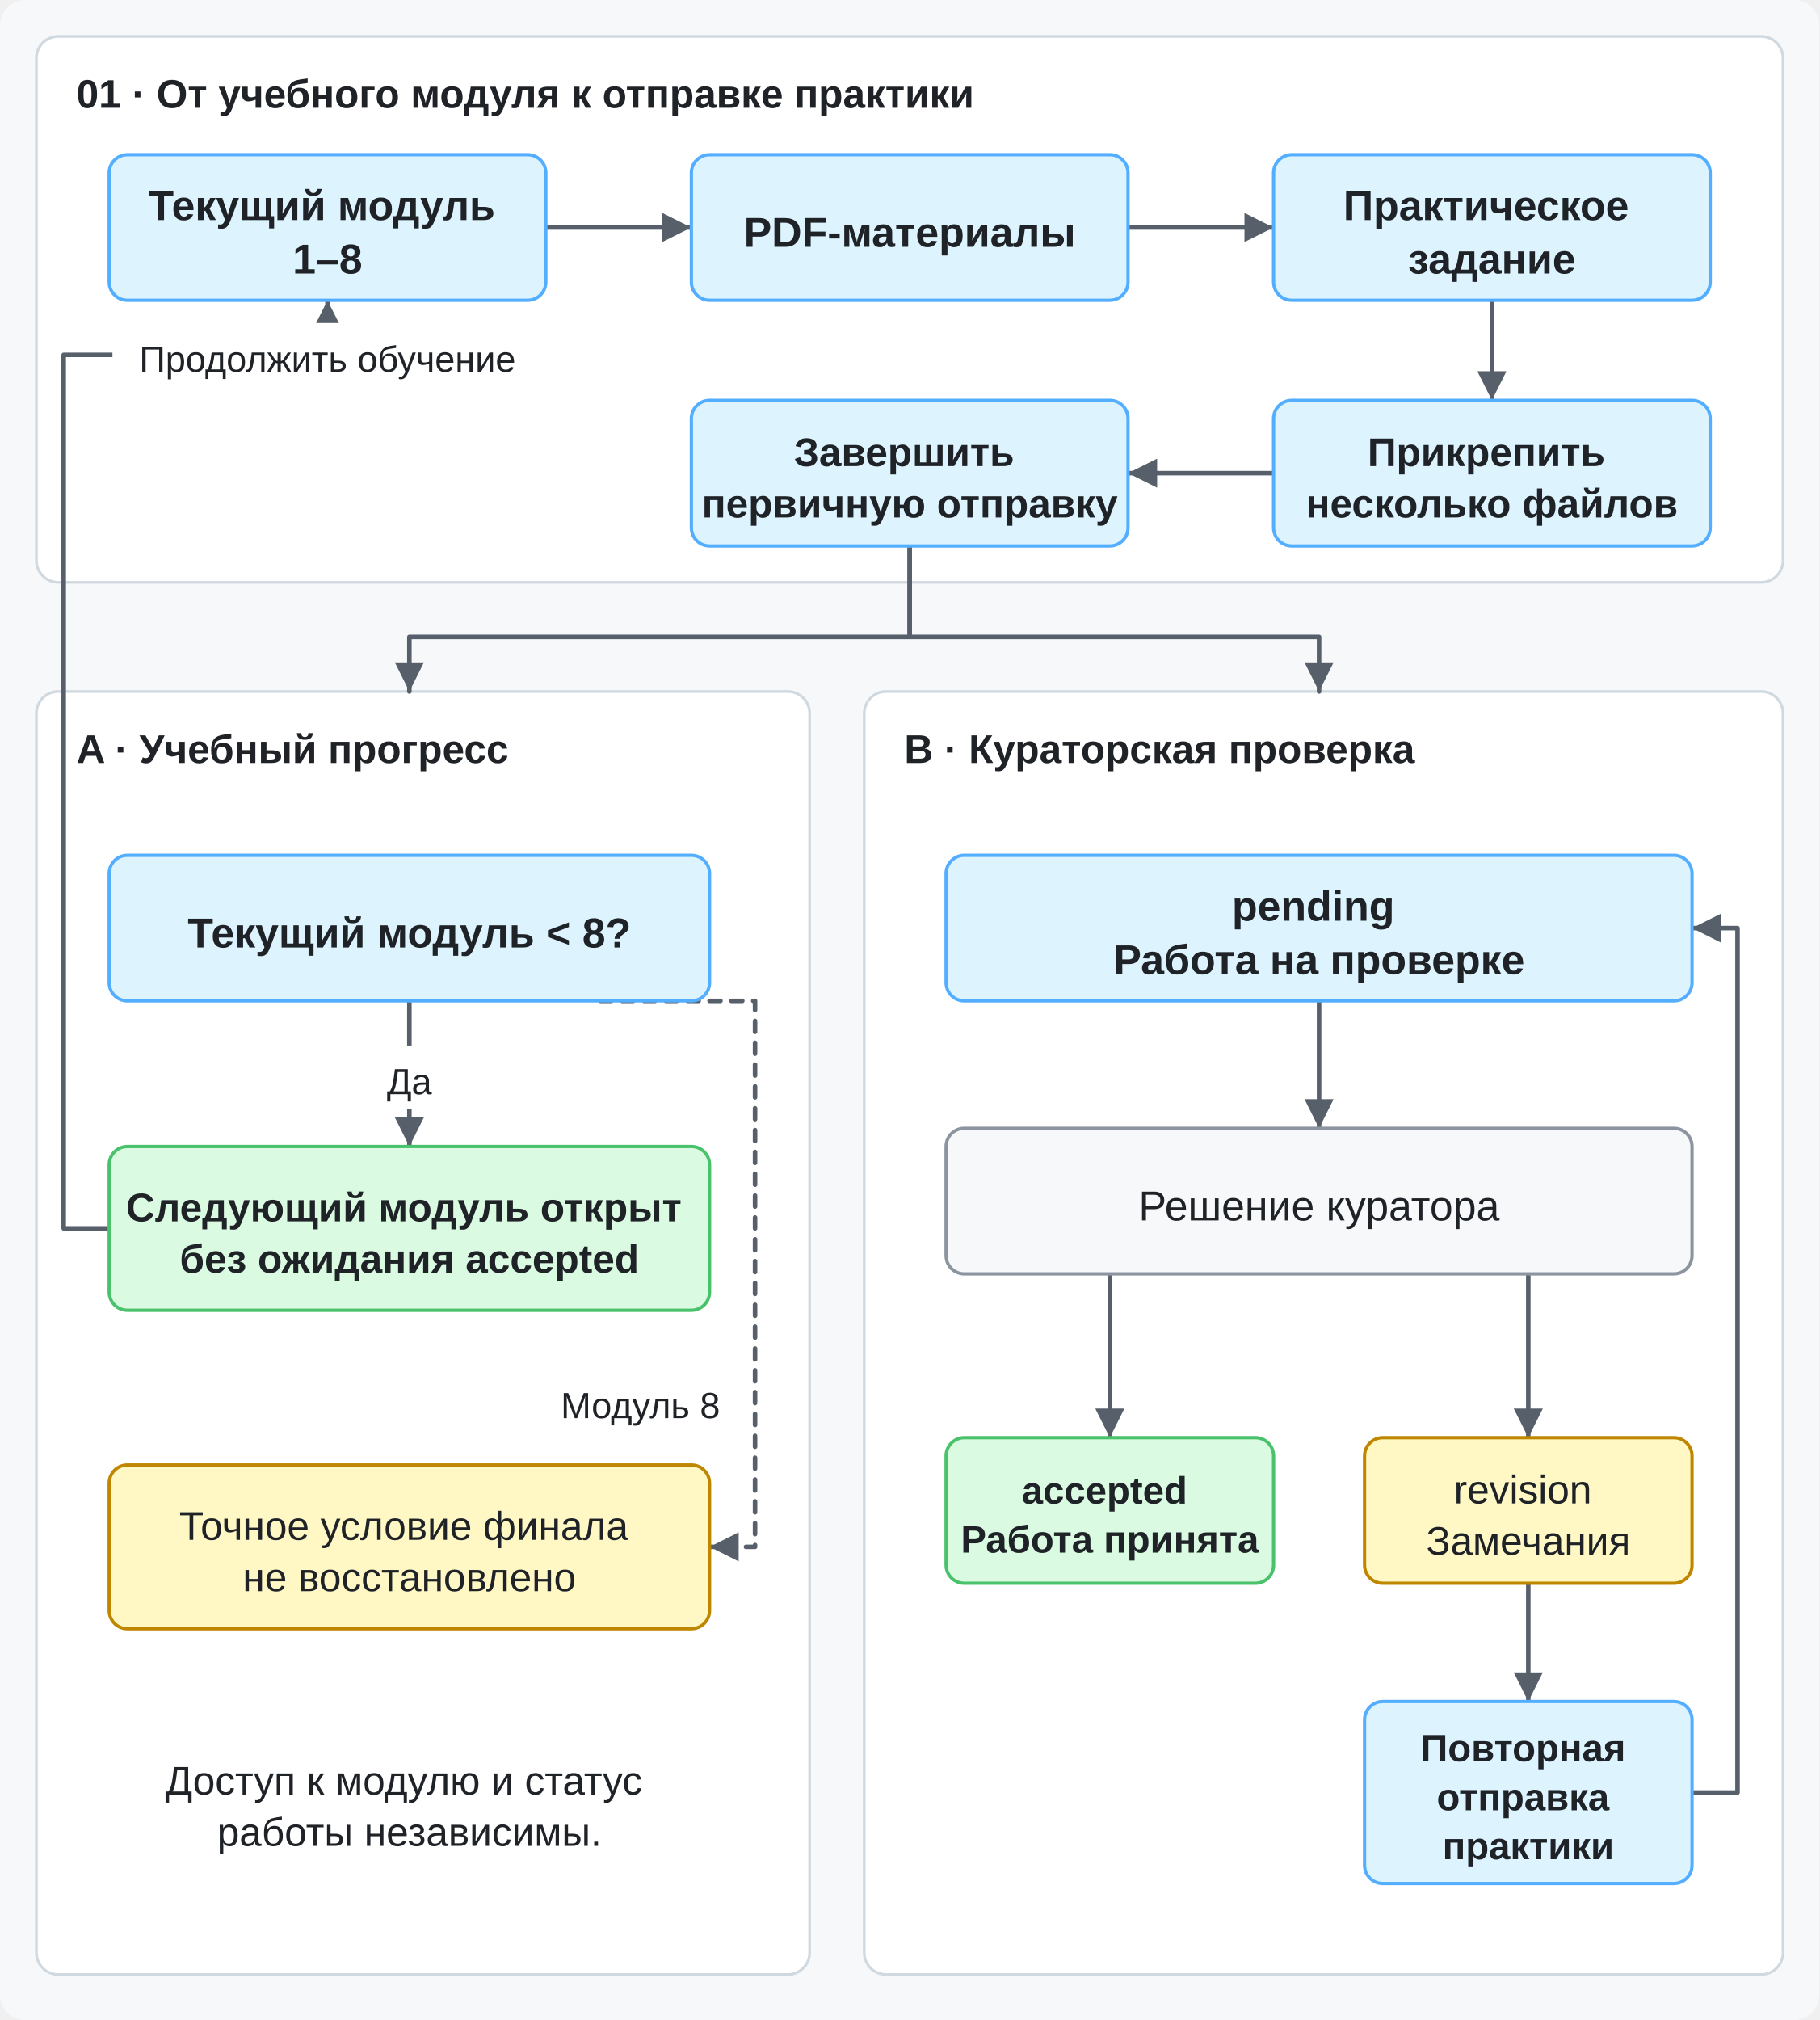
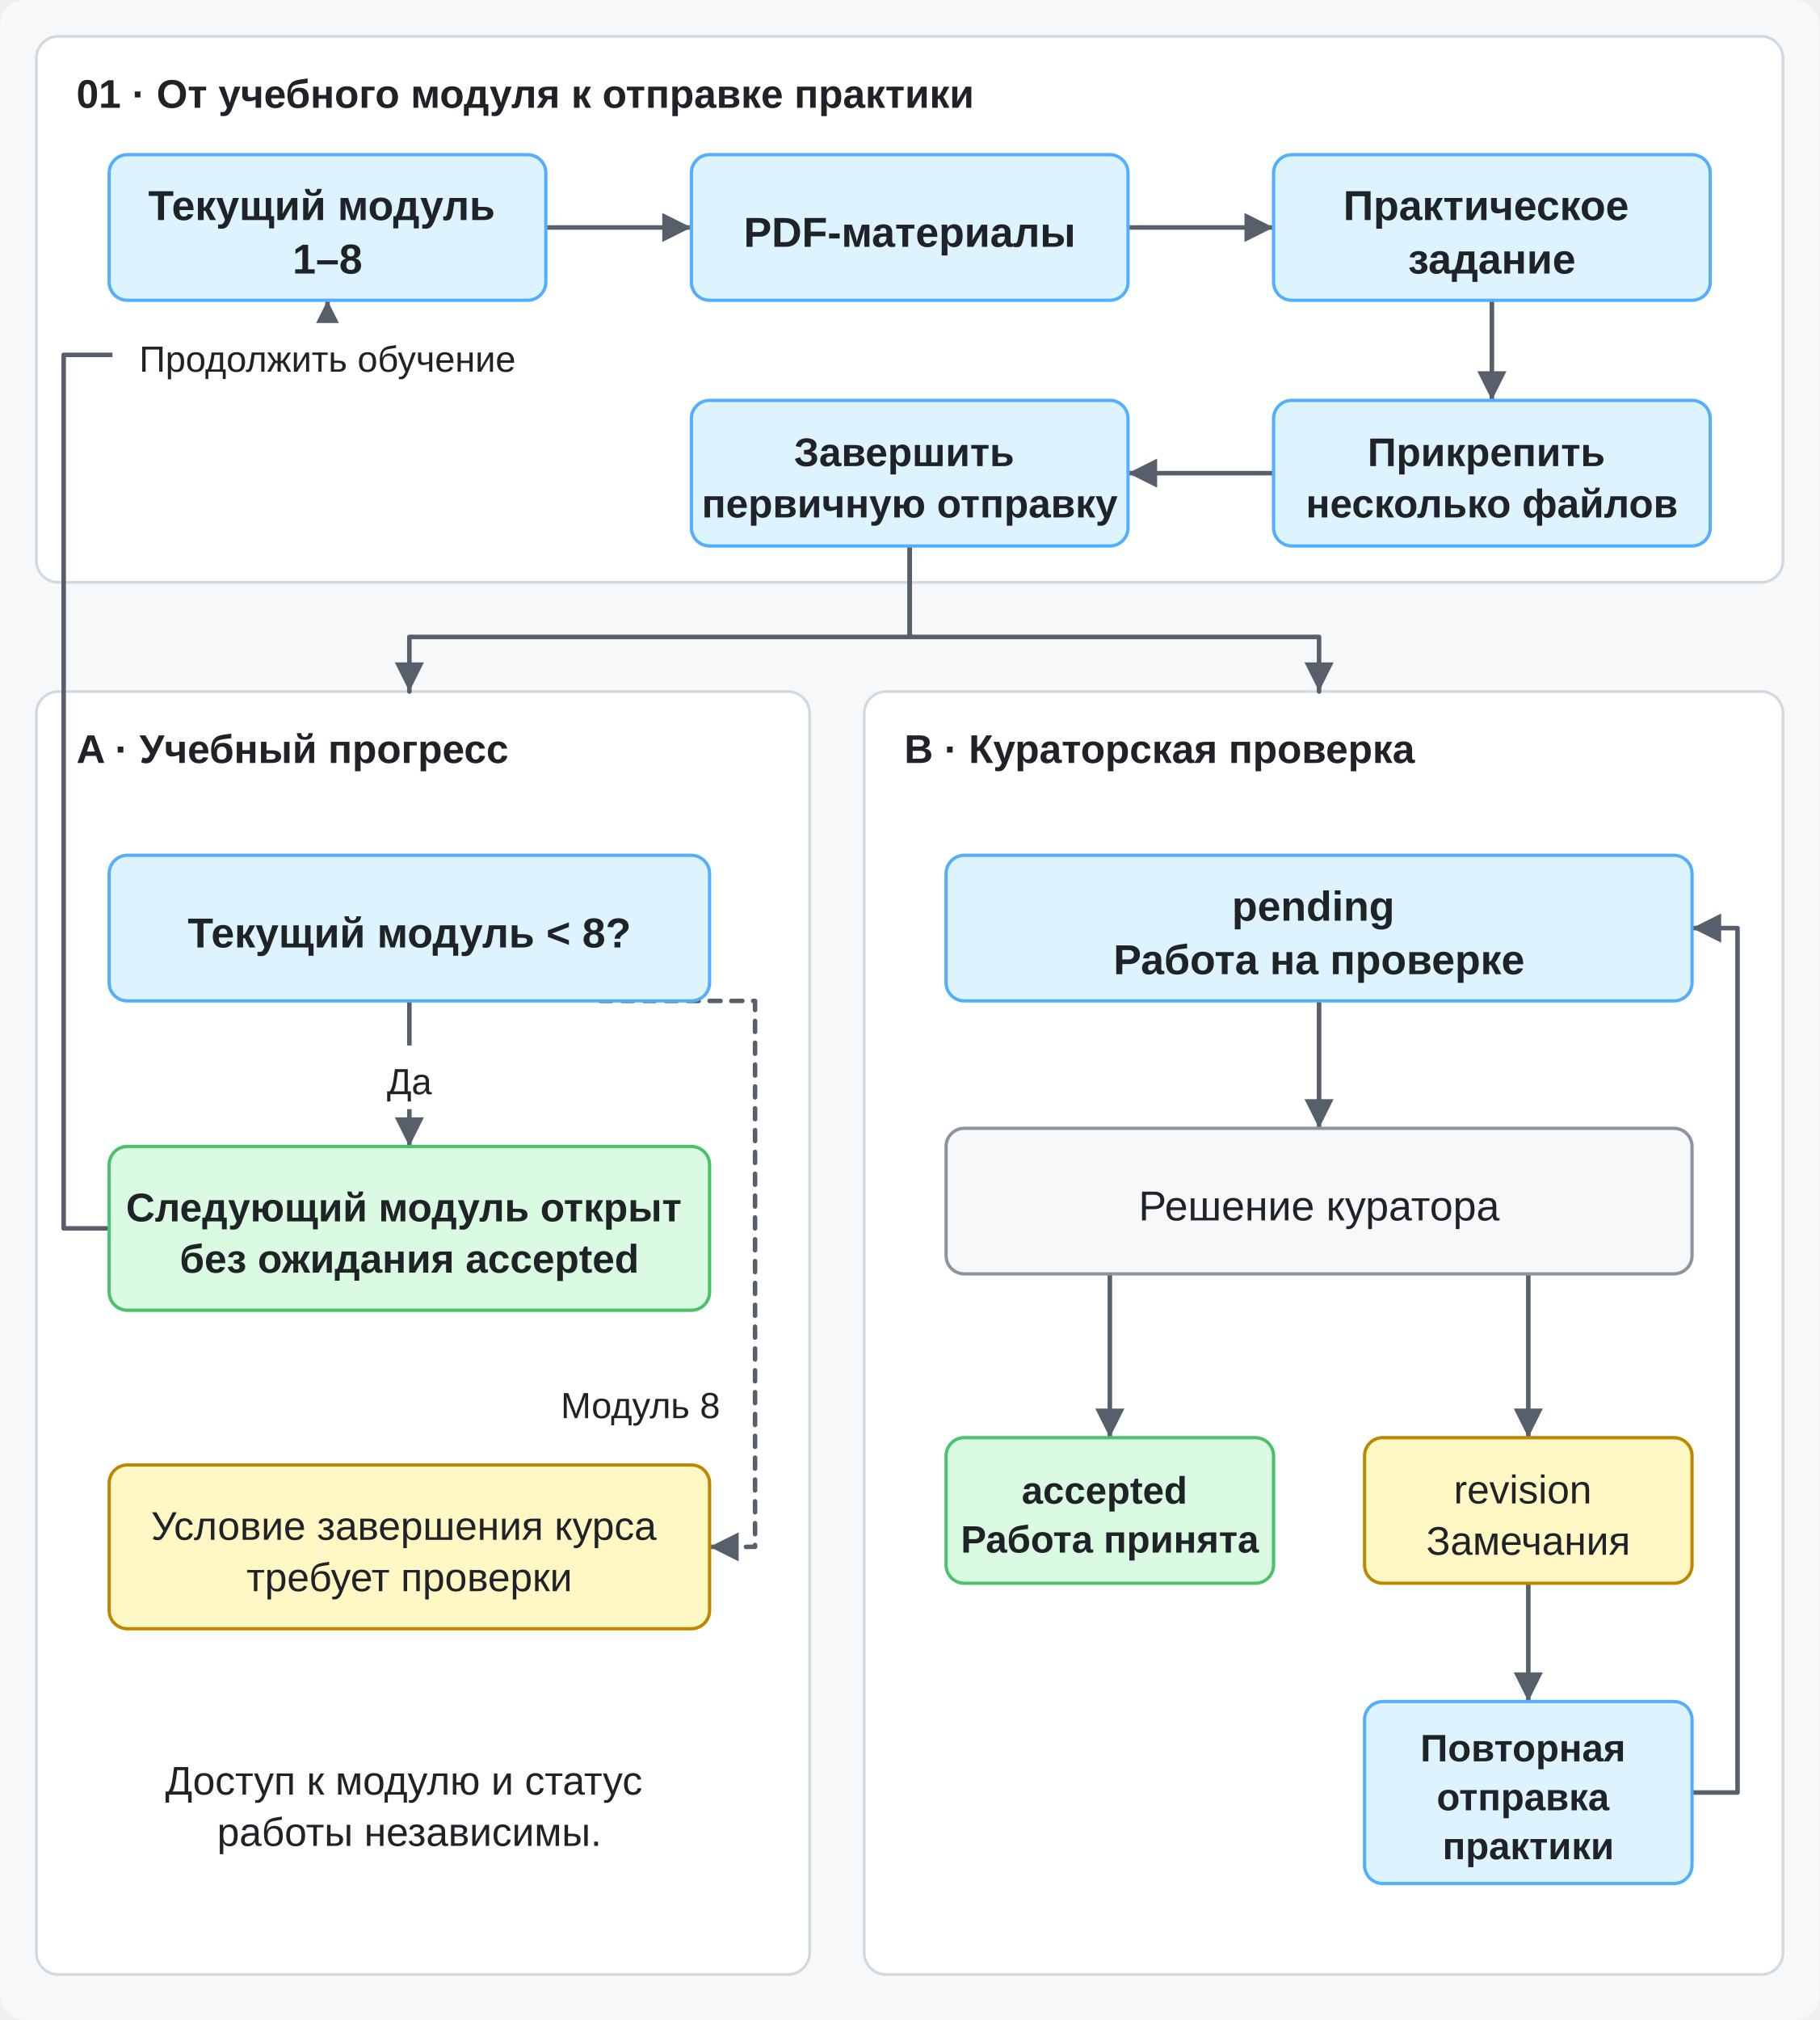
<svg xmlns="http://www.w3.org/2000/svg" width="1000" height="1110" viewBox="0 0 1000 1110" role="img" aria-labelledby="title desc">
  <defs>
    <marker id="arrow" viewBox="0 0 10 10" refX="9" refY="5" markerWidth="8" markerHeight="8" orient="auto-start-reverse">
      <path d="M 1 1 L 9 5 L 1 9 Z" fill="#57606a" />
    </marker>
  </defs>
  <style>text{font-family:Segoe UI,Arial,sans-serif;fill:#1f2328} .line{fill:none;stroke:#57606a;stroke-width:2.5;stroke-linejoin:round;stroke-linecap:round} .stage{fill:#fff;stroke:#d1d9e0;stroke-width:1.5}</style>
  <rect width="1000" height="1110" rx="14" fill="#f6f8fa" />
  <rect x="20" y="20" width="960" height="300" rx="12" class="stage" />
  <text x="42" y="53.0" text-anchor="start" dominant-baseline="middle" font-size="22" font-weight="600">
    <tspan x="42" dy="0.0">01 · От учебного модуля к отправке практики</tspan>
  </text>
  <rect x="20" y="380" width="425" height="705" rx="12" class="stage" />
  <text x="42" y="413.0" text-anchor="start" dominant-baseline="middle" font-size="22" font-weight="600">
    <tspan x="42" dy="0.0">A · Учебный прогресс</tspan>
  </text>
  <rect x="475" y="380" width="505" height="705" rx="12" class="stage" />
  <text x="497" y="413.0" text-anchor="start" dominant-baseline="middle" font-size="22" font-weight="600">
    <tspan x="497" dy="0.0">B · Кураторская проверка</tspan>
  </text>
  <path data-from="Module" data-to="PDF" d="M 300 125 H 380" class="line" marker-end="url(#arrow)" />
  <path data-from="PDF" data-to="Practice" d="M 620 125 H 700" class="line" marker-end="url(#arrow)" />
  <path data-from="Practice" data-to="Files" d="M 820 165 V 220" class="line" marker-end="url(#arrow)" />
  <path data-from="Files" data-to="Submit" d="M 700 260 H 620" class="line" marker-end="url(#arrow)" />
  <path data-from="Submit" data-to="progress" d="M 500 300 V 350 H 225 V 380" class="line" marker-end="url(#arrow)" />
  <path data-from="Submit" data-to="review" d="M 500 300 V 350 H 725 V 380" class="line" marker-end="url(#arrow)" />
  <path data-from="More" data-to="Next" d="M 225 550 V 630" class="line" marker-end="url(#arrow)" />
  <rect x="204.5" y="574.5" width="41.0" height="35.0" rx="4" fill="#fff" />
  <text x="225" y="595.6" text-anchor="middle" dominant-baseline="middle" font-size="20" font-weight="400">
    <tspan x="225" dy="0.0">Да</tspan>
  </text>
  <path data-from="More" data-to="Final" d="M 330 550 H 415 V 850 H 390" class="line" marker-end="url(#arrow)" stroke-dasharray="6 6" />
  <rect x="297.0" y="752.5" width="110.0" height="35.0" rx="4" fill="#fff" />
  <text x="352" y="773.6" text-anchor="middle" dominant-baseline="middle" font-size="20" font-weight="400">
    <tspan x="352" dy="0.0">Модуль 8</tspan>
  </text>
  <path data-from="Next" data-to="Module" d="M 60 675 H 35 V 195 H 180 V 165" class="line" marker-end="url(#arrow)" />
  <rect x="61.8" y="177.5" width="236.5" height="35.0" rx="4" fill="#fff" />
  <text x="180" y="198.6" text-anchor="middle" dominant-baseline="middle" font-size="20" font-weight="400">
    <tspan x="180" dy="0.0">Продолжить обучение</tspan>
  </text>
  <path data-from="Pending" data-to="Decision" d="M 725 550 V 620" class="line" marker-end="url(#arrow)" />
  <path data-from="Decision" data-to="Accepted" d="M 610 700 V 790" class="line" marker-end="url(#arrow)" />
  <path data-from="Decision" data-to="Revision" d="M 840 700 V 790" class="line" marker-end="url(#arrow)" />
  <path data-from="Revision" data-to="Resubmit" d="M 840 870 V 935" class="line" marker-end="url(#arrow)" />
  <path data-from="Resubmit" data-to="Pending" d="M 930 985 H 955 V 510 H 930" class="line" marker-end="url(#arrow)" />
  <g id="node-Module">
    <rect x="60" y="85" width="240" height="80" rx="10" fill="#ddf4ff" stroke="#54aeff" stroke-width="1.8" />
    <text x="180.0" y="114.4" text-anchor="middle" dominant-baseline="middle" font-size="23" font-weight="600">
      <tspan x="180.0" dy="0.0">Текущий модуль</tspan>
      <tspan x="180.0" dy="29.4">1–8</tspan>
    </text>
  </g>
  <g id="node-PDF">
    <rect x="380" y="85" width="240" height="80" rx="10" fill="#ddf4ff" stroke="#54aeff" stroke-width="1.8" />
    <text x="500.0" y="129.1" text-anchor="middle" dominant-baseline="middle" font-size="23" font-weight="600">
      <tspan x="500.0" dy="0.0">PDF-материалы</tspan>
    </text>
  </g>
  <g id="node-Practice">
    <rect x="700" y="85" width="240" height="80" rx="10" fill="#ddf4ff" stroke="#54aeff" stroke-width="1.8" />
    <text x="820.0" y="114.4" text-anchor="middle" dominant-baseline="middle" font-size="23" font-weight="600">
      <tspan x="820.0" dy="0.0">Практическое</tspan>
      <tspan x="820.0" dy="29.4">задание</tspan>
    </text>
  </g>
  <g id="node-Files">
    <rect x="700" y="220" width="240" height="80" rx="10" fill="#ddf4ff" stroke="#54aeff" stroke-width="1.8" />
    <text x="820.0" y="249.9" text-anchor="middle" dominant-baseline="middle" font-size="22" font-weight="600">
      <tspan x="820.0" dy="0.0">Прикрепить</tspan>
      <tspan x="820.0" dy="28.2">несколько файлов</tspan>
    </text>
  </g>
  <g id="node-Submit">
    <rect x="380" y="220" width="240" height="80" rx="10" fill="#ddf4ff" stroke="#54aeff" stroke-width="1.8" />
    <text x="500.0" y="249.9" text-anchor="middle" dominant-baseline="middle" font-size="22" font-weight="600">
      <tspan x="500.0" dy="0.0">Завершить</tspan>
      <tspan x="500.0" dy="28.2">первичную отправку</tspan>
    </text>
  </g>
  <g id="node-More">
    <rect x="60" y="470" width="330" height="80" rx="10" fill="#ddf4ff" stroke="#54aeff" stroke-width="1.8" />
    <text x="225.0" y="514.1" text-anchor="middle" dominant-baseline="middle" font-size="23" font-weight="600">
      <tspan x="225.0" dy="0.0">Текущий модуль &lt; 8?</tspan>
    </text>
  </g>
  <g id="node-Next">
    <rect x="60" y="630" width="330" height="90" rx="10" fill="#dafbe1" stroke="#4ac26b" stroke-width="1.8" />
    <text x="225.0" y="664.9" text-anchor="middle" dominant-baseline="middle" font-size="22" font-weight="600">
      <tspan x="225.0" dy="0.0">Следующий модуль открыт</tspan>
      <tspan x="225.0" dy="28.2">без ожидания accepted</tspan>
    </text>
  </g>
  <g id="node-Final">
    <rect x="60" y="805" width="330" height="90" rx="10" fill="#fff8c5" stroke="#bf8700" stroke-width="1.8" />
    <text x="225.0" y="839.9" text-anchor="middle" dominant-baseline="middle" font-size="22" font-weight="400">
-       <tspan x="225.0" dy="0.0">Точное условие финала</tspan>
-       <tspan x="225.0" dy="28.2">не восстановлено</tspan>
+       <tspan x="225.0" dy="0.0">Условие завершения курса</tspan>
+       <tspan x="225.0" dy="28.2">требует проверки</tspan>
    </text>
  </g>
  <g id="node-Pending">
    <rect x="520" y="470" width="410" height="80" rx="10" fill="#ddf4ff" stroke="#54aeff" stroke-width="1.8" />
    <text x="725.0" y="499.4" text-anchor="middle" dominant-baseline="middle" font-size="23" font-weight="600">
      <tspan x="725.0" dy="0.0">pending</tspan>
      <tspan x="725.0" dy="29.4">Работа на проверке</tspan>
    </text>
  </g>
  <g id="node-Decision">
    <rect x="520" y="620" width="410" height="80" rx="10" fill="#f6f8fa" stroke="#8c959f" stroke-width="1.8" />
    <text x="725.0" y="664.1" text-anchor="middle" dominant-baseline="middle" font-size="23" font-weight="400">
      <tspan x="725.0" dy="0.0">Решение куратора</tspan>
    </text>
  </g>
  <g id="node-Accepted">
    <rect x="520" y="790" width="180" height="80" rx="10" fill="#dafbe1" stroke="#4ac26b" stroke-width="1.8" />
    <text x="610.0" y="820.3" text-anchor="middle" dominant-baseline="middle" font-size="21" font-weight="600">
      <tspan x="610.0" dy="0.0">accepted</tspan>
      <tspan x="610.0" dy="26.9">Работа принята</tspan>
    </text>
  </g>
  <g id="node-Revision">
    <rect x="750" y="790" width="180" height="80" rx="10" fill="#fff8c5" stroke="#bf8700" stroke-width="1.8" />
    <text x="840.0" y="819.9" text-anchor="middle" dominant-baseline="middle" font-size="22" font-weight="400">
      <tspan x="840.0" dy="0.0">revision</tspan>
      <tspan x="840.0" dy="28.2">Замечания</tspan>
    </text>
  </g>
  <g id="node-Resubmit">
    <rect x="750" y="935" width="180" height="100" rx="10" fill="#ddf4ff" stroke="#54aeff" stroke-width="1.8" />
    <text x="840.0" y="961.9" text-anchor="middle" dominant-baseline="middle" font-size="21" font-weight="600">
      <tspan x="840.0" dy="0.0">Повторная</tspan>
      <tspan x="840.0" dy="26.9">отправка</tspan>
      <tspan x="840.0" dy="26.9">практики</tspan>
    </text>
  </g>
  <text x="225" y="979.9" text-anchor="middle" dominant-baseline="middle" font-size="22" font-weight="400">
    <tspan x="225" dy="0.0">Доступ к модулю и статус</tspan>
    <tspan x="225" dy="28.2">работы независимы.</tspan>
  </text>
</svg>
